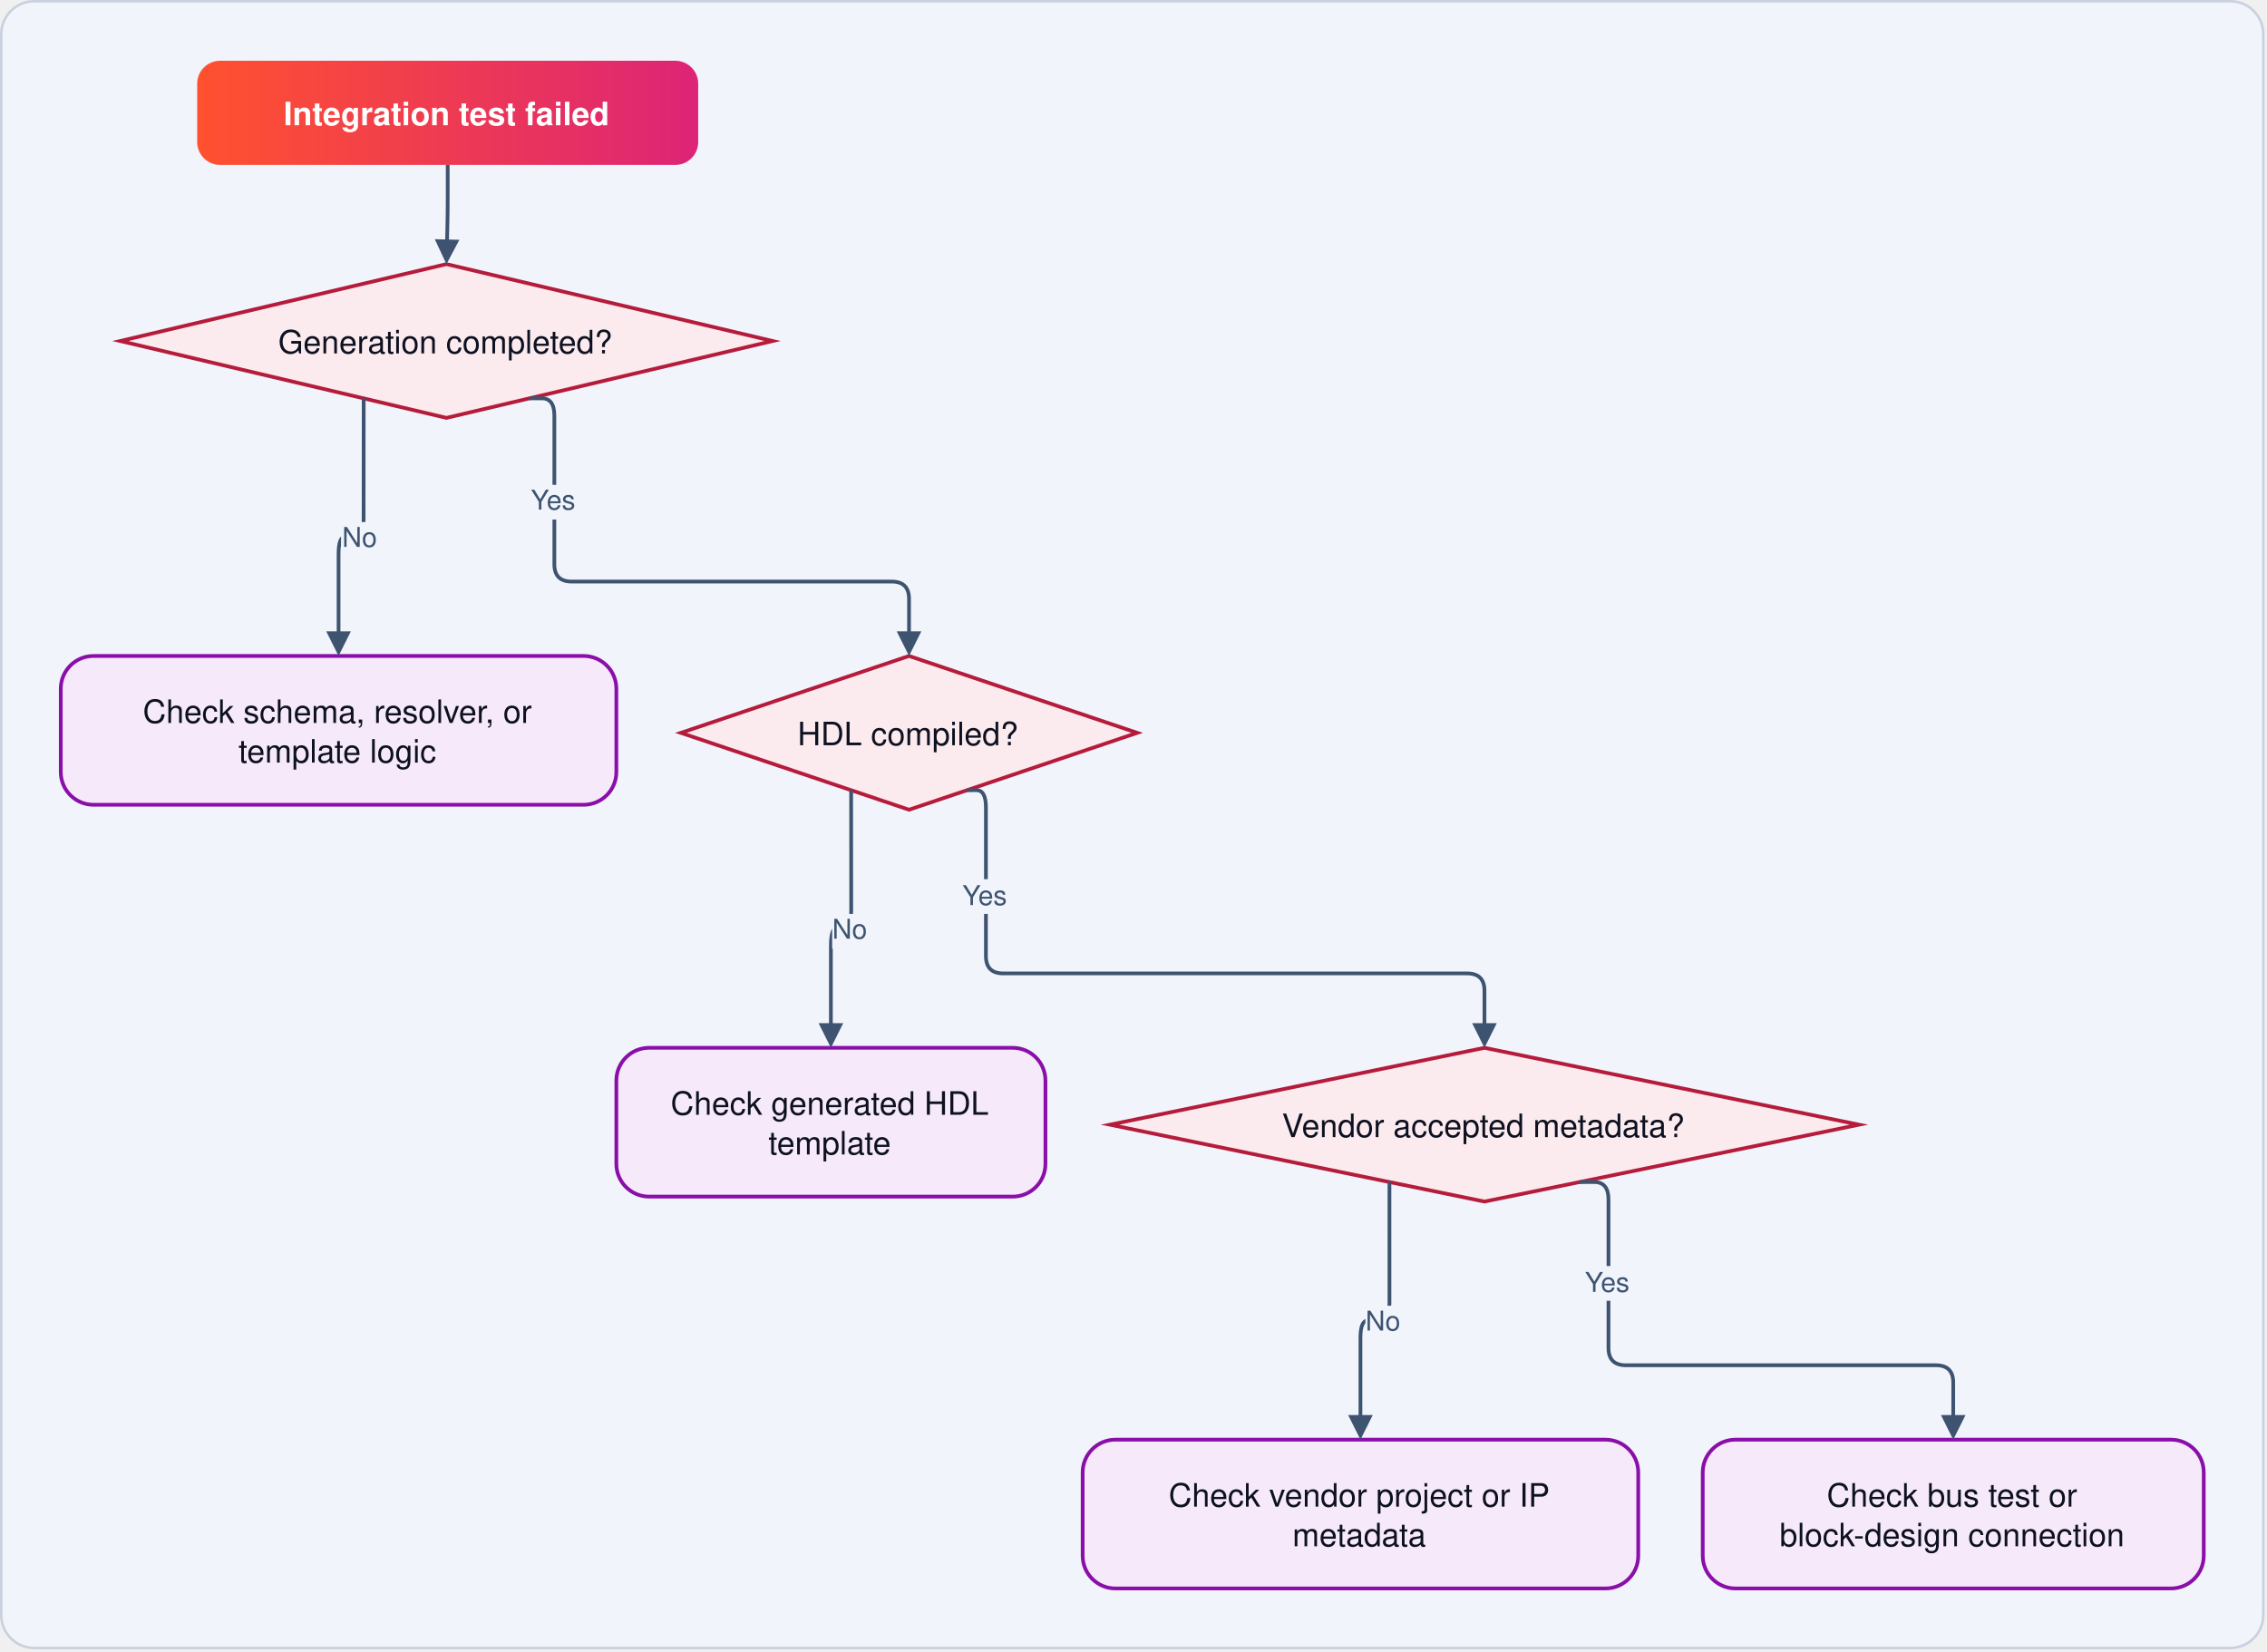
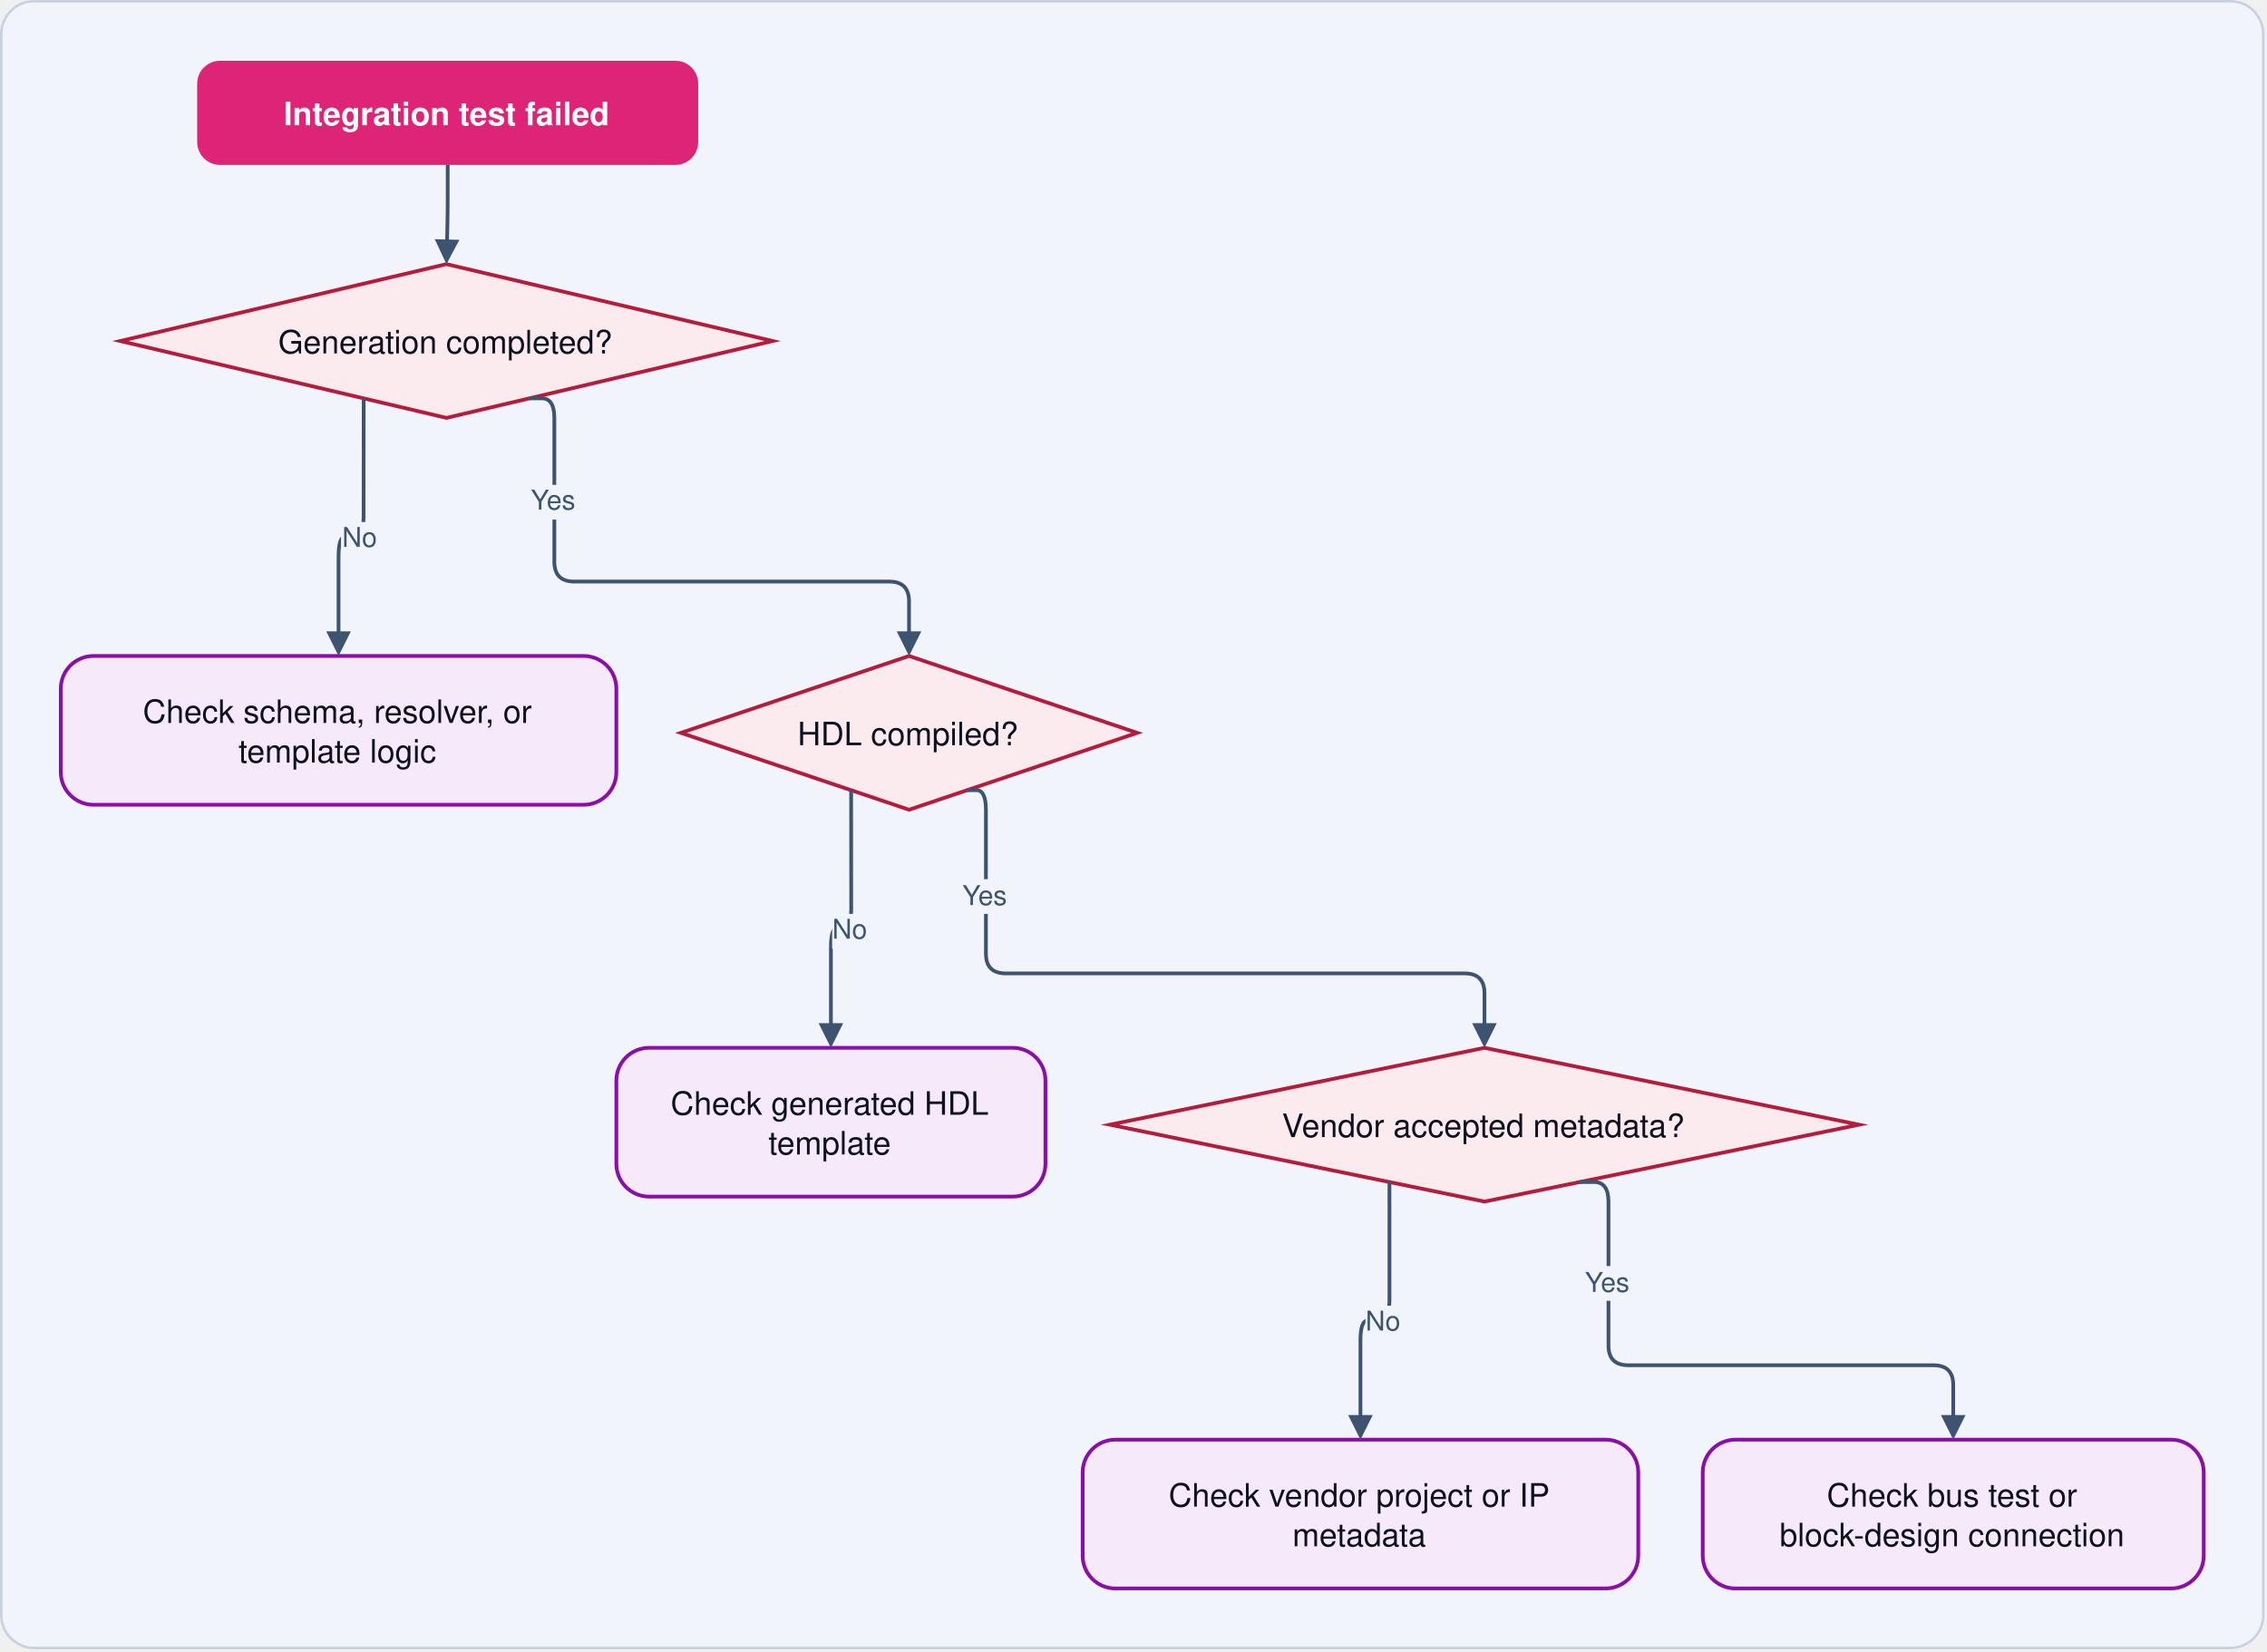
- <svg xmlns="http://www.w3.org/2000/svg" style="background: transparent; background-color: transparent; color-scheme: light;" version="1.1" width="914px" height="666px" viewBox="-0.5 -0.5 914 666" content="&lt;mxfile host=&quot;Electron&quot; agent=&quot;Mozilla/5.0 (Macintosh; Intel Mac OS X 10_15_7) AppleWebKit/537.36 (KHTML, like Gecko) draw.io/26.2.15 Chrome/134.0.7.205 Electron/35.2.1 Safari/537.36&quot; version=&quot;26.2.15&quot;&gt;&#10;  &lt;diagram name=&quot;Diagram&quot; id=&quot;d1&quot;&gt;&#10;    &lt;mxGraphModel dx=&quot;-480&quot; dy=&quot;-178&quot; grid=&quot;0&quot; gridSize=&quot;10&quot; guides=&quot;1&quot; tooltips=&quot;1&quot; connect=&quot;1&quot; arrows=&quot;1&quot; fold=&quot;0&quot; page=&quot;0&quot; pageScale=&quot;1&quot; pageWidth=&quot;850&quot; pageHeight=&quot;1100&quot; math=&quot;0&quot; shadow=&quot;0&quot;&gt;&#10;      &lt;root&gt;&#10;        &lt;mxCell id=&quot;0&quot; /&gt;&#10;        &lt;mxCell id=&quot;bg&quot; value=&quot;Background&quot; style=&quot;locked=1;&quot; parent=&quot;0&quot; /&gt;&#10;        &lt;mxCell id=&quot;card&quot; value=&quot;&quot; style=&quot;rounded=1;arcSize=2;absoluteArcSize=0;fillColor=#f1f4fb;strokeColor=#c9d0de;&quot; parent=&quot;bg&quot; vertex=&quot;1&quot;&gt;&#10;          &lt;mxGeometry width=&quot;912&quot; height=&quot;664&quot; as=&quot;geometry&quot; /&gt;&#10;        &lt;/mxCell&gt;&#10;        &lt;mxCell id=&quot;1&quot; value=&quot;Diagram&quot; parent=&quot;0&quot; /&gt;&#10;        &lt;mxCell id=&quot;n_A&quot; value=&quot;Integration test failed&quot; style=&quot;fontFamily=Manrope, Helvetica, Arial, sans-serif;fontSize=13;fontColor=#0d1120;strokeWidth=1.5;rounded=1;arcSize=22;fillColor=#ff512f;gradientColor=#dd2476;gradientDirection=east;strokeColor=none;fontColor=#ffffff;fontStyle=1;&quot; parent=&quot;1&quot; vertex=&quot;1&quot;&gt;&#10;          &lt;mxGeometry x=&quot;79&quot; y=&quot;24&quot; width=&quot;202&quot; height=&quot;42&quot; as=&quot;geometry&quot; /&gt;&#10;        &lt;/mxCell&gt;&#10;        &lt;mxCell id=&quot;n_B&quot; value=&quot;Generation completed?&quot; style=&quot;fontFamily=Manrope, Helvetica, Arial, sans-serif;fontSize=13;fontColor=#0d1120;strokeWidth=1.5;rhombus;fillColor=#fbeaee;strokeColor=#b51c3c;&quot; parent=&quot;1&quot; vertex=&quot;1&quot;&gt;&#10;          &lt;mxGeometry x=&quot;48&quot; y=&quot;106&quot; width=&quot;263&quot; height=&quot;62&quot; as=&quot;geometry&quot; /&gt;&#10;        &lt;/mxCell&gt;&#10;        &lt;mxCell id=&quot;n_C&quot; value=&quot;Check schema, resolver, or&amp;#xa;template logic&quot; style=&quot;fontFamily=Manrope, Helvetica, Arial, sans-serif;fontSize=13;fontColor=#0d1120;strokeWidth=1.5;rounded=1;arcSize=22;fillColor=#f5e9fa;strokeColor=#8a0ea8;&quot; parent=&quot;1&quot; vertex=&quot;1&quot;&gt;&#10;          &lt;mxGeometry x=&quot;24&quot; y=&quot;264&quot; width=&quot;224&quot; height=&quot;60&quot; as=&quot;geometry&quot; /&gt;&#10;        &lt;/mxCell&gt;&#10;        &lt;mxCell id=&quot;n_D&quot; value=&quot;HDL compiled?&quot; style=&quot;fontFamily=Manrope, Helvetica, Arial, sans-serif;fontSize=13;fontColor=#0d1120;strokeWidth=1.5;rhombus;fillColor=#fbeaee;strokeColor=#b51c3c;&quot; parent=&quot;1&quot; vertex=&quot;1&quot;&gt;&#10;          &lt;mxGeometry x=&quot;274&quot; y=&quot;264&quot; width=&quot;184&quot; height=&quot;62&quot; as=&quot;geometry&quot; /&gt;&#10;        &lt;/mxCell&gt;&#10;        &lt;mxCell id=&quot;n_E&quot; value=&quot;Check generated HDL&amp;#xa;template&quot; style=&quot;fontFamily=Manrope, Helvetica, Arial, sans-serif;fontSize=13;fontColor=#0d1120;strokeWidth=1.5;rounded=1;arcSize=22;fillColor=#f5e9fa;strokeColor=#8a0ea8;&quot; parent=&quot;1&quot; vertex=&quot;1&quot;&gt;&#10;          &lt;mxGeometry x=&quot;248&quot; y=&quot;422&quot; width=&quot;173&quot; height=&quot;60&quot; as=&quot;geometry&quot; /&gt;&#10;        &lt;/mxCell&gt;&#10;        &lt;mxCell id=&quot;n_F&quot; value=&quot;Vendor accepted metadata?&quot; style=&quot;fontFamily=Manrope, Helvetica, Arial, sans-serif;fontSize=13;fontColor=#0d1120;strokeWidth=1.5;rhombus;fillColor=#fbeaee;strokeColor=#b51c3c;&quot; parent=&quot;1&quot; vertex=&quot;1&quot;&gt;&#10;          &lt;mxGeometry x=&quot;447&quot; y=&quot;422&quot; width=&quot;302&quot; height=&quot;62&quot; as=&quot;geometry&quot; /&gt;&#10;        &lt;/mxCell&gt;&#10;        &lt;mxCell id=&quot;n_G&quot; value=&quot;Check vendor project or IP&amp;#xa;metadata&quot; style=&quot;fontFamily=Manrope, Helvetica, Arial, sans-serif;fontSize=13;fontColor=#0d1120;strokeWidth=1.5;rounded=1;arcSize=22;fillColor=#f5e9fa;strokeColor=#8a0ea8;&quot; parent=&quot;1&quot; vertex=&quot;1&quot;&gt;&#10;          &lt;mxGeometry x=&quot;436&quot; y=&quot;580&quot; width=&quot;224&quot; height=&quot;60&quot; as=&quot;geometry&quot; /&gt;&#10;        &lt;/mxCell&gt;&#10;        &lt;mxCell id=&quot;n_H&quot; value=&quot;Check bus test or&amp;#xa;block-design connection&quot; style=&quot;fontFamily=Manrope, Helvetica, Arial, sans-serif;fontSize=13;fontColor=#0d1120;strokeWidth=1.5;rounded=1;arcSize=22;fillColor=#f5e9fa;strokeColor=#8a0ea8;&quot; parent=&quot;1&quot; vertex=&quot;1&quot;&gt;&#10;          &lt;mxGeometry x=&quot;686&quot; y=&quot;580&quot; width=&quot;202&quot; height=&quot;60&quot; as=&quot;geometry&quot; /&gt;&#10;        &lt;/mxCell&gt;&#10;        &lt;mxCell id=&quot;e0&quot; value=&quot;&quot; style=&quot;edgeStyle=orthogonalEdgeStyle;rounded=1;arcSize=14;strokeColor=#3d5370;strokeWidth=1.5;endArrow=block;endFill=1;endSize=6;fontFamily=Manrope, Helvetica, Arial, sans-serif;fontSize=11;fontColor=#3d5370;labelBackgroundColor=#f1f4fb;exitX=0.5;exitY=1;exitDx=0;exitDy=0;entryX=0.5;entryY=0;entryDx=0;entryDy=0;&quot; parent=&quot;1&quot; source=&quot;n_A&quot; target=&quot;n_B&quot; edge=&quot;1&quot;&gt;&#10;          &lt;mxGeometry relative=&quot;1&quot; as=&quot;geometry&quot; /&gt;&#10;        &lt;/mxCell&gt;&#10;        &lt;mxCell id=&quot;e1&quot; value=&quot;No&quot; style=&quot;edgeStyle=orthogonalEdgeStyle;rounded=1;arcSize=14;strokeColor=#3d5370;strokeWidth=1.5;endArrow=block;endFill=1;endSize=6;fontFamily=Manrope, Helvetica, Arial, sans-serif;fontSize=11;fontColor=#3d5370;labelBackgroundColor=#f1f4fb;exitX=0.33;exitY=1;exitDx=0;exitDy=0;entryX=0.5;entryY=0;entryDx=0;entryDy=0;&quot; parent=&quot;1&quot; source=&quot;n_B&quot; target=&quot;n_C&quot; edge=&quot;1&quot;&gt;&#10;          &lt;mxGeometry relative=&quot;1&quot; as=&quot;geometry&quot; /&gt;&#10;        &lt;/mxCell&gt;&#10;        &lt;mxCell id=&quot;e2&quot; value=&quot;Yes&quot; style=&quot;edgeStyle=orthogonalEdgeStyle;rounded=1;arcSize=14;strokeColor=#3d5370;strokeWidth=1.5;endArrow=block;endFill=1;endSize=6;fontFamily=Manrope, Helvetica, Arial, sans-serif;fontSize=11;fontColor=#3d5370;labelBackgroundColor=#f1f4fb;exitX=0.67;exitY=1;exitDx=0;exitDy=0;entryX=0.5;entryY=0;entryDx=0;entryDy=0;&quot; parent=&quot;1&quot; source=&quot;n_B&quot; target=&quot;n_D&quot; edge=&quot;1&quot;&gt;&#10;          &lt;mxGeometry x=&quot;-0.6&quot; relative=&quot;1&quot; as=&quot;geometry&quot;&gt;&#10;            &lt;Array as=&quot;points&quot;&gt;&#10;              &lt;mxPoint x=&quot;223&quot; y=&quot;234&quot; /&gt;&#10;              &lt;mxPoint x=&quot;366&quot; y=&quot;234&quot; /&gt;&#10;            &lt;/Array&gt;&#10;          &lt;/mxGeometry&gt;&#10;        &lt;/mxCell&gt;&#10;        &lt;mxCell id=&quot;e3&quot; value=&quot;No&quot; style=&quot;edgeStyle=orthogonalEdgeStyle;rounded=1;arcSize=14;strokeColor=#3d5370;strokeWidth=1.5;endArrow=block;endFill=1;endSize=6;fontFamily=Manrope, Helvetica, Arial, sans-serif;fontSize=11;fontColor=#3d5370;labelBackgroundColor=#f1f4fb;exitX=0.33;exitY=1;exitDx=0;exitDy=0;entryX=0.5;entryY=0;entryDx=0;entryDy=0;&quot; parent=&quot;1&quot; source=&quot;n_D&quot; target=&quot;n_E&quot; edge=&quot;1&quot;&gt;&#10;          &lt;mxGeometry relative=&quot;1&quot; as=&quot;geometry&quot; /&gt;&#10;        &lt;/mxCell&gt;&#10;        &lt;mxCell id=&quot;e4&quot; value=&quot;Yes&quot; style=&quot;edgeStyle=orthogonalEdgeStyle;rounded=1;arcSize=14;strokeColor=#3d5370;strokeWidth=1.5;endArrow=block;endFill=1;endSize=6;fontFamily=Manrope, Helvetica, Arial, sans-serif;fontSize=11;fontColor=#3d5370;labelBackgroundColor=#f1f4fb;exitX=0.67;exitY=1;exitDx=0;exitDy=0;entryX=0.5;entryY=0;entryDx=0;entryDy=0;&quot; parent=&quot;1&quot; source=&quot;n_D&quot; target=&quot;n_F&quot; edge=&quot;1&quot;&gt;&#10;          &lt;mxGeometry x=&quot;-0.68&quot; relative=&quot;1&quot; as=&quot;geometry&quot;&gt;&#10;            &lt;Array as=&quot;points&quot;&gt;&#10;              &lt;mxPoint x=&quot;397&quot; y=&quot;392&quot; /&gt;&#10;              &lt;mxPoint x=&quot;598&quot; y=&quot;392&quot; /&gt;&#10;            &lt;/Array&gt;&#10;          &lt;/mxGeometry&gt;&#10;        &lt;/mxCell&gt;&#10;        &lt;mxCell id=&quot;e5&quot; value=&quot;No&quot; style=&quot;edgeStyle=orthogonalEdgeStyle;rounded=1;arcSize=14;strokeColor=#3d5370;strokeWidth=1.5;endArrow=block;endFill=1;endSize=6;fontFamily=Manrope, Helvetica, Arial, sans-serif;fontSize=11;fontColor=#3d5370;labelBackgroundColor=#f1f4fb;exitX=0.33;exitY=1;exitDx=0;exitDy=0;entryX=0.5;entryY=0;entryDx=0;entryDy=0;&quot; parent=&quot;1&quot; source=&quot;n_F&quot; target=&quot;n_G&quot; edge=&quot;1&quot;&gt;&#10;          &lt;mxGeometry relative=&quot;1&quot; as=&quot;geometry&quot; /&gt;&#10;        &lt;/mxCell&gt;&#10;        &lt;mxCell id=&quot;e6&quot; value=&quot;Yes&quot; style=&quot;edgeStyle=orthogonalEdgeStyle;rounded=1;arcSize=14;strokeColor=#3d5370;strokeWidth=1.5;endArrow=block;endFill=1;endSize=6;fontFamily=Manrope, Helvetica, Arial, sans-serif;fontSize=11;fontColor=#3d5370;labelBackgroundColor=#f1f4fb;exitX=0.67;exitY=1;exitDx=0;exitDy=0;entryX=0.5;entryY=0;entryDx=0;entryDy=0;&quot; parent=&quot;1&quot; source=&quot;n_F&quot; target=&quot;n_H&quot; edge=&quot;1&quot;&gt;&#10;          &lt;mxGeometry x=&quot;-0.59&quot; relative=&quot;1&quot; as=&quot;geometry&quot;&gt;&#10;            &lt;Array as=&quot;points&quot;&gt;&#10;              &lt;mxPoint x=&quot;648&quot; y=&quot;550&quot; /&gt;&#10;              &lt;mxPoint x=&quot;787&quot; y=&quot;550&quot; /&gt;&#10;            &lt;/Array&gt;&#10;          &lt;/mxGeometry&gt;&#10;        &lt;/mxCell&gt;&#10;      &lt;/root&gt;&#10;    &lt;/mxGraphModel&gt;&#10;  &lt;/diagram&gt;&#10;&lt;/mxfile&gt;&#10;">
-   <defs>
-     <linearGradient x1="0%" y1="0%" x2="100%" y2="0%" id="drawio-svg-CqeA-KnV3wBTDA-GucLN-gradient-light-dark_ff512f_ff6c4e_-1-light-dark_dd2476_ff80c6_-1-e-0">
-       <stop offset="0%" stop-color="#ff512f" stop-opacity="1" style="stop-color: light-dark(rgb(255, 81, 47), rgb(255, 108, 78)); stop-opacity: 1;" />
-       <stop offset="100%" stop-color="#dd2476" stop-opacity="1" style="stop-color: light-dark(rgb(221, 36, 118), rgb(255, 128, 198)); stop-opacity: 1;" />
-     </linearGradient>
-   </defs>
+ <svg xmlns="http://www.w3.org/2000/svg" style="background: transparent; background-color: transparent; color-scheme: light;" version="1.1" width="914px" height="666px" viewBox="-0.5 -0.5 914 666" content="&lt;mxfile host=&quot;Electron&quot; agent=&quot;Mozilla/5.0 (Macintosh; Intel Mac OS X 10_15_7) AppleWebKit/537.36 (KHTML, like Gecko) draw.io/26.2.15 Chrome/134.0.7.205 Electron/35.2.1 Safari/537.36&quot; version=&quot;26.2.15&quot;&gt;&#10;  &lt;diagram name=&quot;Diagram&quot; id=&quot;d1&quot;&gt;&#10;    &lt;mxGraphModel dx=&quot;-480&quot; dy=&quot;-178&quot; grid=&quot;0&quot; gridSize=&quot;10&quot; guides=&quot;1&quot; tooltips=&quot;1&quot; connect=&quot;1&quot; arrows=&quot;1&quot; fold=&quot;0&quot; page=&quot;0&quot; pageScale=&quot;1&quot; pageWidth=&quot;850&quot; pageHeight=&quot;1100&quot; math=&quot;0&quot; shadow=&quot;0&quot;&gt;&#10;      &lt;root&gt;&#10;        &lt;mxCell id=&quot;0&quot; /&gt;&#10;        &lt;mxCell id=&quot;bg&quot; value=&quot;Background&quot; style=&quot;locked=1;&quot; parent=&quot;0&quot; /&gt;&#10;        &lt;mxCell id=&quot;card&quot; value=&quot;&quot; style=&quot;rounded=1;arcSize=2;absoluteArcSize=0;fillColor=#f1f4fb;strokeColor=#c9d0de;&quot; parent=&quot;bg&quot; vertex=&quot;1&quot;&gt;&#10;          &lt;mxGeometry width=&quot;912&quot; height=&quot;664&quot; as=&quot;geometry&quot; /&gt;&#10;        &lt;/mxCell&gt;&#10;        &lt;mxCell id=&quot;1&quot; value=&quot;Diagram&quot; parent=&quot;0&quot; /&gt;&#10;        &lt;mxCell id=&quot;n_A&quot; value=&quot;Integration test failed&quot; style=&quot;fontFamily=Manrope, Helvetica, Arial, sans-serif;fontSize=13;fontColor=#0d1120;strokeWidth=1.5;rounded=1;arcSize=22;fillColor=#dd2476;strokeColor=none;fontColor=#ffffff;fontStyle=1;&quot; parent=&quot;1&quot; vertex=&quot;1&quot;&gt;&#10;          &lt;mxGeometry x=&quot;79&quot; y=&quot;24&quot; width=&quot;202&quot; height=&quot;42&quot; as=&quot;geometry&quot; /&gt;&#10;        &lt;/mxCell&gt;&#10;        &lt;mxCell id=&quot;n_B&quot; value=&quot;Generation completed?&quot; style=&quot;fontFamily=Manrope, Helvetica, Arial, sans-serif;fontSize=13;fontColor=#0d1120;strokeWidth=1.5;rhombus;fillColor=#fbeaee;strokeColor=#b51c3c;&quot; parent=&quot;1&quot; vertex=&quot;1&quot;&gt;&#10;          &lt;mxGeometry x=&quot;48&quot; y=&quot;106&quot; width=&quot;263&quot; height=&quot;62&quot; as=&quot;geometry&quot; /&gt;&#10;        &lt;/mxCell&gt;&#10;        &lt;mxCell id=&quot;n_C&quot; value=&quot;Check schema, resolver, or&amp;#xa;template logic&quot; style=&quot;fontFamily=Manrope, Helvetica, Arial, sans-serif;fontSize=13;fontColor=#0d1120;strokeWidth=1.5;rounded=1;arcSize=22;fillColor=#f5e9fa;strokeColor=#8a0ea8;&quot; parent=&quot;1&quot; vertex=&quot;1&quot;&gt;&#10;          &lt;mxGeometry x=&quot;24&quot; y=&quot;264&quot; width=&quot;224&quot; height=&quot;60&quot; as=&quot;geometry&quot; /&gt;&#10;        &lt;/mxCell&gt;&#10;        &lt;mxCell id=&quot;n_D&quot; value=&quot;HDL compiled?&quot; style=&quot;fontFamily=Manrope, Helvetica, Arial, sans-serif;fontSize=13;fontColor=#0d1120;strokeWidth=1.5;rhombus;fillColor=#fbeaee;strokeColor=#b51c3c;&quot; parent=&quot;1&quot; vertex=&quot;1&quot;&gt;&#10;          &lt;mxGeometry x=&quot;274&quot; y=&quot;264&quot; width=&quot;184&quot; height=&quot;62&quot; as=&quot;geometry&quot; /&gt;&#10;        &lt;/mxCell&gt;&#10;        &lt;mxCell id=&quot;n_E&quot; value=&quot;Check generated HDL&amp;#xa;template&quot; style=&quot;fontFamily=Manrope, Helvetica, Arial, sans-serif;fontSize=13;fontColor=#0d1120;strokeWidth=1.5;rounded=1;arcSize=22;fillColor=#f5e9fa;strokeColor=#8a0ea8;&quot; parent=&quot;1&quot; vertex=&quot;1&quot;&gt;&#10;          &lt;mxGeometry x=&quot;248&quot; y=&quot;422&quot; width=&quot;173&quot; height=&quot;60&quot; as=&quot;geometry&quot; /&gt;&#10;        &lt;/mxCell&gt;&#10;        &lt;mxCell id=&quot;n_F&quot; value=&quot;Vendor accepted metadata?&quot; style=&quot;fontFamily=Manrope, Helvetica, Arial, sans-serif;fontSize=13;fontColor=#0d1120;strokeWidth=1.5;rhombus;fillColor=#fbeaee;strokeColor=#b51c3c;&quot; parent=&quot;1&quot; vertex=&quot;1&quot;&gt;&#10;          &lt;mxGeometry x=&quot;447&quot; y=&quot;422&quot; width=&quot;302&quot; height=&quot;62&quot; as=&quot;geometry&quot; /&gt;&#10;        &lt;/mxCell&gt;&#10;        &lt;mxCell id=&quot;n_G&quot; value=&quot;Check vendor project or IP&amp;#xa;metadata&quot; style=&quot;fontFamily=Manrope, Helvetica, Arial, sans-serif;fontSize=13;fontColor=#0d1120;strokeWidth=1.5;rounded=1;arcSize=22;fillColor=#f5e9fa;strokeColor=#8a0ea8;&quot; parent=&quot;1&quot; vertex=&quot;1&quot;&gt;&#10;          &lt;mxGeometry x=&quot;436&quot; y=&quot;580&quot; width=&quot;224&quot; height=&quot;60&quot; as=&quot;geometry&quot; /&gt;&#10;        &lt;/mxCell&gt;&#10;        &lt;mxCell id=&quot;n_H&quot; value=&quot;Check bus test or&amp;#xa;block-design connection&quot; style=&quot;fontFamily=Manrope, Helvetica, Arial, sans-serif;fontSize=13;fontColor=#0d1120;strokeWidth=1.5;rounded=1;arcSize=22;fillColor=#f5e9fa;strokeColor=#8a0ea8;&quot; parent=&quot;1&quot; vertex=&quot;1&quot;&gt;&#10;          &lt;mxGeometry x=&quot;686&quot; y=&quot;580&quot; width=&quot;202&quot; height=&quot;60&quot; as=&quot;geometry&quot; /&gt;&#10;        &lt;/mxCell&gt;&#10;        &lt;mxCell id=&quot;e0&quot; value=&quot;&quot; style=&quot;edgeStyle=orthogonalEdgeStyle;rounded=1;arcSize=16;html=0;strokeColor=#3d5370;strokeWidth=1.5;endArrow=block;endFill=1;endSize=6;fontFamily=Manrope, Helvetica, Arial, sans-serif;fontSize=11;fontColor=#3d5370;labelBackgroundColor=#f1f4fb;exitX=0.5;exitY=1;exitDx=0;exitDy=0;entryX=0.5;entryY=0;entryDx=0;entryDy=0;&quot; parent=&quot;1&quot; source=&quot;n_A&quot; target=&quot;n_B&quot; edge=&quot;1&quot;&gt;&#10;          &lt;mxGeometry relative=&quot;1&quot; as=&quot;geometry&quot; /&gt;&#10;        &lt;/mxCell&gt;&#10;        &lt;mxCell id=&quot;e1&quot; value=&quot;No&quot; style=&quot;edgeStyle=orthogonalEdgeStyle;rounded=1;arcSize=16;html=0;strokeColor=#3d5370;strokeWidth=1.5;endArrow=block;endFill=1;endSize=6;fontFamily=Manrope, Helvetica, Arial, sans-serif;fontSize=11;fontColor=#3d5370;labelBackgroundColor=#f1f4fb;exitX=0.33;exitY=1;exitDx=0;exitDy=0;entryX=0.5;entryY=0;entryDx=0;entryDy=0;&quot; parent=&quot;1&quot; source=&quot;n_B&quot; target=&quot;n_C&quot; edge=&quot;1&quot;&gt;&#10;          &lt;mxGeometry relative=&quot;1&quot; as=&quot;geometry&quot; /&gt;&#10;        &lt;/mxCell&gt;&#10;        &lt;mxCell id=&quot;e2&quot; value=&quot;Yes&quot; style=&quot;edgeStyle=orthogonalEdgeStyle;rounded=1;arcSize=16;html=0;strokeColor=#3d5370;strokeWidth=1.5;endArrow=block;endFill=1;endSize=6;fontFamily=Manrope, Helvetica, Arial, sans-serif;fontSize=11;fontColor=#3d5370;labelBackgroundColor=#f1f4fb;exitX=0.67;exitY=1;exitDx=0;exitDy=0;entryX=0.5;entryY=0;entryDx=0;entryDy=0;&quot; parent=&quot;1&quot; source=&quot;n_B&quot; target=&quot;n_D&quot; edge=&quot;1&quot;&gt;&#10;          &lt;mxGeometry x=&quot;-0.6&quot; relative=&quot;1&quot; as=&quot;geometry&quot;&gt;&#10;            &lt;Array as=&quot;points&quot;&gt;&#10;              &lt;mxPoint x=&quot;223&quot; y=&quot;234&quot; /&gt;&#10;              &lt;mxPoint x=&quot;366&quot; y=&quot;234&quot; /&gt;&#10;            &lt;/Array&gt;&#10;          &lt;/mxGeometry&gt;&#10;        &lt;/mxCell&gt;&#10;        &lt;mxCell id=&quot;e3&quot; value=&quot;No&quot; style=&quot;edgeStyle=orthogonalEdgeStyle;rounded=1;arcSize=16;html=0;strokeColor=#3d5370;strokeWidth=1.5;endArrow=block;endFill=1;endSize=6;fontFamily=Manrope, Helvetica, Arial, sans-serif;fontSize=11;fontColor=#3d5370;labelBackgroundColor=#f1f4fb;exitX=0.33;exitY=1;exitDx=0;exitDy=0;entryX=0.5;entryY=0;entryDx=0;entryDy=0;&quot; parent=&quot;1&quot; source=&quot;n_D&quot; target=&quot;n_E&quot; edge=&quot;1&quot;&gt;&#10;          &lt;mxGeometry relative=&quot;1&quot; as=&quot;geometry&quot; /&gt;&#10;        &lt;/mxCell&gt;&#10;        &lt;mxCell id=&quot;e4&quot; value=&quot;Yes&quot; style=&quot;edgeStyle=orthogonalEdgeStyle;rounded=1;arcSize=16;html=0;strokeColor=#3d5370;strokeWidth=1.5;endArrow=block;endFill=1;endSize=6;fontFamily=Manrope, Helvetica, Arial, sans-serif;fontSize=11;fontColor=#3d5370;labelBackgroundColor=#f1f4fb;exitX=0.67;exitY=1;exitDx=0;exitDy=0;entryX=0.5;entryY=0;entryDx=0;entryDy=0;&quot; parent=&quot;1&quot; source=&quot;n_D&quot; target=&quot;n_F&quot; edge=&quot;1&quot;&gt;&#10;          &lt;mxGeometry x=&quot;-0.68&quot; relative=&quot;1&quot; as=&quot;geometry&quot;&gt;&#10;            &lt;Array as=&quot;points&quot;&gt;&#10;              &lt;mxPoint x=&quot;397&quot; y=&quot;392&quot; /&gt;&#10;              &lt;mxPoint x=&quot;598&quot; y=&quot;392&quot; /&gt;&#10;            &lt;/Array&gt;&#10;          &lt;/mxGeometry&gt;&#10;        &lt;/mxCell&gt;&#10;        &lt;mxCell id=&quot;e5&quot; value=&quot;No&quot; style=&quot;edgeStyle=orthogonalEdgeStyle;rounded=1;arcSize=16;html=0;strokeColor=#3d5370;strokeWidth=1.5;endArrow=block;endFill=1;endSize=6;fontFamily=Manrope, Helvetica, Arial, sans-serif;fontSize=11;fontColor=#3d5370;labelBackgroundColor=#f1f4fb;exitX=0.33;exitY=1;exitDx=0;exitDy=0;entryX=0.5;entryY=0;entryDx=0;entryDy=0;&quot; parent=&quot;1&quot; source=&quot;n_F&quot; target=&quot;n_G&quot; edge=&quot;1&quot;&gt;&#10;          &lt;mxGeometry relative=&quot;1&quot; as=&quot;geometry&quot; /&gt;&#10;        &lt;/mxCell&gt;&#10;        &lt;mxCell id=&quot;e6&quot; value=&quot;Yes&quot; style=&quot;edgeStyle=orthogonalEdgeStyle;rounded=1;arcSize=16;html=0;strokeColor=#3d5370;strokeWidth=1.5;endArrow=block;endFill=1;endSize=6;fontFamily=Manrope, Helvetica, Arial, sans-serif;fontSize=11;fontColor=#3d5370;labelBackgroundColor=#f1f4fb;exitX=0.67;exitY=1;exitDx=0;exitDy=0;entryX=0.5;entryY=0;entryDx=0;entryDy=0;&quot; parent=&quot;1&quot; source=&quot;n_F&quot; target=&quot;n_H&quot; edge=&quot;1&quot;&gt;&#10;          &lt;mxGeometry x=&quot;-0.59&quot; relative=&quot;1&quot; as=&quot;geometry&quot;&gt;&#10;            &lt;Array as=&quot;points&quot;&gt;&#10;              &lt;mxPoint x=&quot;648&quot; y=&quot;550&quot; /&gt;&#10;              &lt;mxPoint x=&quot;787&quot; y=&quot;550&quot; /&gt;&#10;            &lt;/Array&gt;&#10;          &lt;/mxGeometry&gt;&#10;        &lt;/mxCell&gt;&#10;      &lt;/root&gt;&#10;    &lt;/mxGraphModel&gt;&#10;  &lt;/diagram&gt;&#10;&lt;/mxfile&gt;&#10;">
+   <defs />
  <g>
    <g data-cell-id="0">
      <g data-cell-id="bg">
        <g data-cell-id="card">
          <g>
            <rect x="0" y="0" width="912" height="664" rx="13.28" ry="13.28" fill="#f1f4fb" stroke="#c9d0de" pointer-events="all" style="fill: light-dark(rgb(241, 244, 251), rgb(24, 27, 33)); stroke: light-dark(rgb(201, 208, 222), rgb(53, 59, 71));" />
          </g>
        </g>
      </g>
      <g data-cell-id="1">
        <g data-cell-id="n_A">
          <g>
-             <rect x="79" y="24" width="202" height="42" rx="9.24" ry="9.24" fill="url(#drawio-svg-CqeA-KnV3wBTDA-GucLN-gradient-light-dark_ff512f_ff6c4e_-1-light-dark_dd2476_ff80c6_-1-e-0)" stroke="none" pointer-events="all" style="fill: url(&quot;#drawio-svg-CqeA-KnV3wBTDA-GucLN-gradient-light-dark_ff512f_ff6c4e_-1-light-dark_dd2476_ff80c6_-1-e-0&quot;);" />
+             <rect x="79" y="24" width="202" height="42" rx="9.24" ry="9.24" fill="#dd2476" stroke="none" pointer-events="all" style="fill: light-dark(rgb(221, 36, 118), rgb(255, 128, 198));" />
          </g>
          <g>
            <g fill="#ffffff" font-family="&quot;Manrope&quot;, &quot;Helvetica&quot;, &quot;Arial&quot;, &quot;sans-serif&quot;" font-weight="bold" text-anchor="middle" font-size="13px" style="fill: light-dark(rgb(255, 255, 255), rgb(18, 18, 18));">
              <text x="179.5" y="50">Integration test failed</text>
            </g>
          </g>
        </g>
        <g data-cell-id="n_B">
          <g>
            <path d="M 179.5 106 L 311 137 L 179.5 168 L 48 137 Z" fill="#fbeaee" stroke="#b51c3c" stroke-width="1.5" stroke-miterlimit="10" pointer-events="all" style="fill: light-dark(rgb(251, 234, 238), rgb(44, 29, 33)); stroke: light-dark(rgb(181, 28, 60), rgb(255, 153, 180));" />
          </g>
          <g>
            <g fill="#0d1120" font-family="&quot;Manrope&quot;, &quot;Helvetica&quot;, &quot;Arial&quot;, &quot;sans-serif&quot;" text-anchor="middle" font-size="13px" style="fill: light-dark(rgb(13, 17, 32), rgb(219, 222, 235));">
              <text x="179" y="142">Generation completed?</text>
            </g>
          </g>
        </g>
        <g data-cell-id="n_C">
          <g>
            <rect x="24" y="264" width="224" height="60" rx="13.2" ry="13.2" fill="#f5e9fa" stroke="#8a0ea8" stroke-width="1.5" pointer-events="all" style="fill: light-dark(rgb(245, 233, 250), rgb(41, 30, 45)); stroke: light-dark(rgb(138, 14, 168), rgb(255, 160, 255));" />
          </g>
          <g>
            <g fill="#0d1120" font-family="&quot;Manrope&quot;, &quot;Helvetica&quot;, &quot;Arial&quot;, &quot;sans-serif&quot;" text-anchor="middle" font-size="13px" style="fill: light-dark(rgb(13, 17, 32), rgb(219, 222, 235));">
              <text x="135.5" y="291">Check schema, resolver, or</text>
              <text x="135.5" y="307">template logic</text>
            </g>
          </g>
        </g>
        <g data-cell-id="n_D">
          <g>
            <path d="M 366 264 L 458 295 L 366 326 L 274 295 Z" fill="#fbeaee" stroke="#b51c3c" stroke-width="1.5" stroke-miterlimit="10" pointer-events="all" style="fill: light-dark(rgb(251, 234, 238), rgb(44, 29, 33)); stroke: light-dark(rgb(181, 28, 60), rgb(255, 153, 180));" />
          </g>
          <g>
            <g fill="#0d1120" font-family="&quot;Manrope&quot;, &quot;Helvetica&quot;, &quot;Arial&quot;, &quot;sans-serif&quot;" text-anchor="middle" font-size="13px" style="fill: light-dark(rgb(13, 17, 32), rgb(219, 222, 235));">
              <text x="365.5" y="300">HDL compiled?</text>
            </g>
          </g>
        </g>
        <g data-cell-id="n_E">
          <g>
            <rect x="248" y="422" width="173" height="60" rx="13.2" ry="13.2" fill="#f5e9fa" stroke="#8a0ea8" stroke-width="1.5" pointer-events="all" style="fill: light-dark(rgb(245, 233, 250), rgb(41, 30, 45)); stroke: light-dark(rgb(138, 14, 168), rgb(255, 160, 255));" />
          </g>
          <g>
            <g fill="#0d1120" font-family="&quot;Manrope&quot;, &quot;Helvetica&quot;, &quot;Arial&quot;, &quot;sans-serif&quot;" text-anchor="middle" font-size="13px" style="fill: light-dark(rgb(13, 17, 32), rgb(219, 222, 235));">
              <text x="334" y="449">Check generated HDL</text>
              <text x="334" y="465">template</text>
            </g>
          </g>
        </g>
        <g data-cell-id="n_F">
          <g>
            <path d="M 598 422 L 749 453 L 598 484 L 447 453 Z" fill="#fbeaee" stroke="#b51c3c" stroke-width="1.5" stroke-miterlimit="10" pointer-events="all" style="fill: light-dark(rgb(251, 234, 238), rgb(44, 29, 33)); stroke: light-dark(rgb(181, 28, 60), rgb(255, 153, 180));" />
          </g>
          <g>
            <g fill="#0d1120" font-family="&quot;Manrope&quot;, &quot;Helvetica&quot;, &quot;Arial&quot;, &quot;sans-serif&quot;" text-anchor="middle" font-size="13px" style="fill: light-dark(rgb(13, 17, 32), rgb(219, 222, 235));">
              <text x="597.5" y="458">Vendor accepted metadata?</text>
            </g>
          </g>
        </g>
        <g data-cell-id="n_G">
          <g>
            <rect x="436" y="580" width="224" height="60" rx="13.2" ry="13.2" fill="#f5e9fa" stroke="#8a0ea8" stroke-width="1.5" pointer-events="all" style="fill: light-dark(rgb(245, 233, 250), rgb(41, 30, 45)); stroke: light-dark(rgb(138, 14, 168), rgb(255, 160, 255));" />
          </g>
          <g>
            <g fill="#0d1120" font-family="&quot;Manrope&quot;, &quot;Helvetica&quot;, &quot;Arial&quot;, &quot;sans-serif&quot;" text-anchor="middle" font-size="13px" style="fill: light-dark(rgb(13, 17, 32), rgb(219, 222, 235));">
              <text x="547.5" y="607">Check vendor project or IP</text>
              <text x="547.5" y="623">metadata</text>
            </g>
          </g>
        </g>
        <g data-cell-id="n_H">
          <g>
            <rect x="686" y="580" width="202" height="60" rx="13.2" ry="13.2" fill="#f5e9fa" stroke="#8a0ea8" stroke-width="1.5" pointer-events="all" style="fill: light-dark(rgb(245, 233, 250), rgb(41, 30, 45)); stroke: light-dark(rgb(138, 14, 168), rgb(255, 160, 255));" />
          </g>
          <g>
            <g fill="#0d1120" font-family="&quot;Manrope&quot;, &quot;Helvetica&quot;, &quot;Arial&quot;, &quot;sans-serif&quot;" text-anchor="middle" font-size="13px" style="fill: light-dark(rgb(13, 17, 32), rgb(219, 222, 235));">
              <text x="786.5" y="607">Check bus test or</text>
              <text x="786.5" y="623">block-design connection</text>
            </g>
          </g>
        </g>
        <g data-cell-id="e0">
          <g>
-             <path d="M 180 66 L 180 79 Q 180 86 179.86 91.41 L 179.73 96.83" fill="none" stroke="#3d5370" stroke-width="1.5" stroke-miterlimit="10" pointer-events="stroke" style="stroke: light-dark(rgb(61, 83, 112), rgb(151, 170, 195));" />
+             <path d="M 180 66 L 180 78 Q 180 86 179.86 91.41 L 179.73 96.83" fill="none" stroke="#3d5370" stroke-width="1.5" stroke-miterlimit="10" pointer-events="stroke" style="stroke: light-dark(rgb(61, 83, 112), rgb(151, 170, 195));" />
            <path d="M 179.54 104.32 L 175.98 96.73 L 183.48 96.92 Z" fill="#3d5370" stroke="#3d5370" stroke-width="1.5" stroke-miterlimit="10" pointer-events="all" style="fill: light-dark(rgb(61, 83, 112), rgb(151, 170, 195)); stroke: light-dark(rgb(61, 83, 112), rgb(151, 170, 195));" />
          </g>
        </g>
        <g data-cell-id="e1">
          <g>
-             <path d="M 146.13 160.13 L 146.1 209 Q 146.1 216 141.05 216 L 138.53 216 Q 136 216 136 223 L 136 254.82" fill="none" stroke="#3d5370" stroke-width="1.5" stroke-miterlimit="10" pointer-events="stroke" style="stroke: light-dark(rgb(61, 83, 112), rgb(151, 170, 195));" />
+             <path d="M 146.13 160.13 L 146.1 208 Q 146.1 216 141.05 216 L 138.53 216 Q 136 216 136 224 L 136 254.82" fill="none" stroke="#3d5370" stroke-width="1.5" stroke-miterlimit="10" pointer-events="stroke" style="stroke: light-dark(rgb(61, 83, 112), rgb(151, 170, 195));" />
            <path d="M 136 262.32 L 132.25 254.82 L 139.75 254.82 Z" fill="#3d5370" stroke="#3d5370" stroke-width="1.5" stroke-miterlimit="10" pointer-events="all" style="fill: light-dark(rgb(61, 83, 112), rgb(151, 170, 195)); stroke: light-dark(rgb(61, 83, 112), rgb(151, 170, 195));" />
          </g>
          <g>
            <g fill="#3d5370" font-family="&quot;Manrope&quot;, &quot;Helvetica&quot;, &quot;Arial&quot;, &quot;sans-serif&quot;" text-anchor="middle" font-size="11px" style="fill: light-dark(rgb(61, 83, 112), rgb(151, 170, 195));">
              <rect fill="#f1f4fb" stroke="none" x="137" y="210" width="16" height="14" stroke-width="0" style="fill: light-dark(rgb(241, 244, 251), rgb(24, 27, 33));" />
              <text x="144.47" y="220">No</text>
            </g>
          </g>
        </g>
        <g data-cell-id="e2">
          <g>
-             <path d="M 212.87 160.13 L 217.93 160.12 Q 223 160.1 223 167.1 L 223 227 Q 223 234 230 234 L 359 234 Q 366 234 366 241 L 366 254.82" fill="none" stroke="#3d5370" stroke-width="1.5" stroke-miterlimit="10" pointer-events="stroke" style="stroke: light-dark(rgb(61, 83, 112), rgb(151, 170, 195));" />
+             <path d="M 212.87 160.13 L 217.93 160.12 Q 223 160.1 223 168.1 L 223 226 Q 223 234 231 234 L 358 234 Q 366 234 366 242 L 366 254.82" fill="none" stroke="#3d5370" stroke-width="1.5" stroke-miterlimit="10" pointer-events="stroke" style="stroke: light-dark(rgb(61, 83, 112), rgb(151, 170, 195));" />
            <path d="M 366 262.32 L 362.25 254.82 L 369.75 254.82 Z" fill="#3d5370" stroke="#3d5370" stroke-width="1.5" stroke-miterlimit="10" pointer-events="all" style="fill: light-dark(rgb(61, 83, 112), rgb(151, 170, 195)); stroke: light-dark(rgb(61, 83, 112), rgb(151, 170, 195));" />
          </g>
          <g>
            <g fill="#3d5370" font-family="&quot;Manrope&quot;, &quot;Helvetica&quot;, &quot;Arial&quot;, &quot;sans-serif&quot;" text-anchor="middle" font-size="11px" style="fill: light-dark(rgb(61, 83, 112), rgb(151, 170, 195));">
              <rect fill="#f1f4fb" stroke="none" x="214" y="195" width="20" height="14" stroke-width="0" style="fill: light-dark(rgb(241, 244, 251), rgb(24, 27, 33));" />
              <text x="222.5" y="204.97">Yes</text>
            </g>
          </g>
        </g>
        <g data-cell-id="e3">
          <g>
-             <path d="M 342.66 318.13 L 342.69 367 Q 342.7 374 338.6 374 L 336.55 374 Q 334.5 374 334.5 381 L 334.5 412.82" fill="none" stroke="#3d5370" stroke-width="1.5" stroke-miterlimit="10" pointer-events="stroke" style="stroke: light-dark(rgb(61, 83, 112), rgb(151, 170, 195));" />
+             <path d="M 342.66 318.13 L 342.69 366 Q 342.7 374 338.6 374 L 336.55 374 Q 334.5 374 334.5 382 L 334.5 412.82" fill="none" stroke="#3d5370" stroke-width="1.5" stroke-miterlimit="10" pointer-events="stroke" style="stroke: light-dark(rgb(61, 83, 112), rgb(151, 170, 195));" />
            <path d="M 334.5 420.32 L 330.75 412.82 L 338.25 412.82 Z" fill="#3d5370" stroke="#3d5370" stroke-width="1.5" stroke-miterlimit="10" pointer-events="all" style="fill: light-dark(rgb(61, 83, 112), rgb(151, 170, 195)); stroke: light-dark(rgb(61, 83, 112), rgb(151, 170, 195));" />
          </g>
          <g>
            <g fill="#3d5370" font-family="&quot;Manrope&quot;, &quot;Helvetica&quot;, &quot;Arial&quot;, &quot;sans-serif&quot;" text-anchor="middle" font-size="11px" style="fill: light-dark(rgb(61, 83, 112), rgb(151, 170, 195));">
              <rect fill="#f1f4fb" stroke="none" x="335" y="368" width="16" height="14" stroke-width="0" style="fill: light-dark(rgb(241, 244, 251), rgb(24, 27, 33));" />
              <text x="342.07" y="378">No</text>
            </g>
          </g>
        </g>
        <g data-cell-id="e4">
          <g>
-             <path d="M 389.34 318.13 L 393.17 318.12 Q 397 318.1 397 325.1 L 397 385 Q 397 392 404 392 L 591 392 Q 598 392 598 399 L 598 412.82" fill="none" stroke="#3d5370" stroke-width="1.5" stroke-miterlimit="10" pointer-events="stroke" style="stroke: light-dark(rgb(61, 83, 112), rgb(151, 170, 195));" />
+             <path d="M 389.34 318.13 L 393.17 318.12 Q 397 318.1 397 326.1 L 397 384 Q 397 392 405 392 L 590 392 Q 598 392 598 400 L 598 412.82" fill="none" stroke="#3d5370" stroke-width="1.5" stroke-miterlimit="10" pointer-events="stroke" style="stroke: light-dark(rgb(61, 83, 112), rgb(151, 170, 195));" />
            <path d="M 598 420.32 L 594.25 412.82 L 601.75 412.82 Z" fill="#3d5370" stroke="#3d5370" stroke-width="1.5" stroke-miterlimit="10" pointer-events="all" style="fill: light-dark(rgb(61, 83, 112), rgb(151, 170, 195)); stroke: light-dark(rgb(61, 83, 112), rgb(151, 170, 195));" />
          </g>
          <g>
            <g fill="#3d5370" font-family="&quot;Manrope&quot;, &quot;Helvetica&quot;, &quot;Arial&quot;, &quot;sans-serif&quot;" text-anchor="middle" font-size="11px" style="fill: light-dark(rgb(61, 83, 112), rgb(151, 170, 195));">
              <rect fill="#f1f4fb" stroke="none" x="388" y="354" width="20" height="14" stroke-width="0" style="fill: light-dark(rgb(241, 244, 251), rgb(24, 27, 33));" />
              <text x="396.5" y="364.44">Yes</text>
            </g>
          </g>
        </g>
        <g data-cell-id="e5">
          <g>
-             <path d="M 559.69 476.13 L 559.7 525 Q 559.7 532 553.85 532 L 550.92 532 Q 548 532 548 539 L 548 570.82" fill="none" stroke="#3d5370" stroke-width="1.5" stroke-miterlimit="10" pointer-events="stroke" style="stroke: light-dark(rgb(61, 83, 112), rgb(151, 170, 195));" />
+             <path d="M 559.69 476.13 L 559.7 524 Q 559.7 532 553.85 532 L 550.92 532 Q 548 532 548 540 L 548 570.82" fill="none" stroke="#3d5370" stroke-width="1.5" stroke-miterlimit="10" pointer-events="stroke" style="stroke: light-dark(rgb(61, 83, 112), rgb(151, 170, 195));" />
            <path d="M 548 578.32 L 544.25 570.82 L 551.75 570.82 Z" fill="#3d5370" stroke="#3d5370" stroke-width="1.5" stroke-miterlimit="10" pointer-events="all" style="fill: light-dark(rgb(61, 83, 112), rgb(151, 170, 195)); stroke: light-dark(rgb(61, 83, 112), rgb(151, 170, 195));" />
          </g>
          <g>
            <g fill="#3d5370" font-family="&quot;Manrope&quot;, &quot;Helvetica&quot;, &quot;Arial&quot;, &quot;sans-serif&quot;" text-anchor="middle" font-size="11px" style="fill: light-dark(rgb(61, 83, 112), rgb(151, 170, 195));">
              <rect fill="#f1f4fb" stroke="none" x="550" y="526" width="16" height="14" stroke-width="0" style="fill: light-dark(rgb(241, 244, 251), rgb(24, 27, 33));" />
              <text x="557.07" y="536">No</text>
            </g>
          </g>
        </g>
        <g data-cell-id="e6">
          <g>
-             <path d="M 636.31 476.13 L 642.16 476.12 Q 648 476.1 648 483.1 L 648 543 Q 648 550 655 550 L 780 550 Q 787 550 787 557 L 787 570.82" fill="none" stroke="#3d5370" stroke-width="1.5" stroke-miterlimit="10" pointer-events="stroke" style="stroke: light-dark(rgb(61, 83, 112), rgb(151, 170, 195));" />
+             <path d="M 636.31 476.13 L 642.16 476.12 Q 648 476.1 648 484.1 L 648 542 Q 648 550 656 550 L 779 550 Q 787 550 787 558 L 787 570.82" fill="none" stroke="#3d5370" stroke-width="1.5" stroke-miterlimit="10" pointer-events="stroke" style="stroke: light-dark(rgb(61, 83, 112), rgb(151, 170, 195));" />
            <path d="M 787 578.32 L 783.25 570.82 L 790.75 570.82 Z" fill="#3d5370" stroke="#3d5370" stroke-width="1.5" stroke-miterlimit="10" pointer-events="all" style="fill: light-dark(rgb(61, 83, 112), rgb(151, 170, 195)); stroke: light-dark(rgb(61, 83, 112), rgb(151, 170, 195));" />
          </g>
          <g>
            <g fill="#3d5370" font-family="&quot;Manrope&quot;, &quot;Helvetica&quot;, &quot;Arial&quot;, &quot;sans-serif&quot;" text-anchor="middle" font-size="11px" style="fill: light-dark(rgb(61, 83, 112), rgb(151, 170, 195));">
              <rect fill="#f1f4fb" stroke="none" x="639" y="510" width="20" height="14" stroke-width="0" style="fill: light-dark(rgb(241, 244, 251), rgb(24, 27, 33));" />
              <text x="647.5" y="520.41">Yes</text>
            </g>
          </g>
        </g>
      </g>
    </g>
  </g>
</svg>
